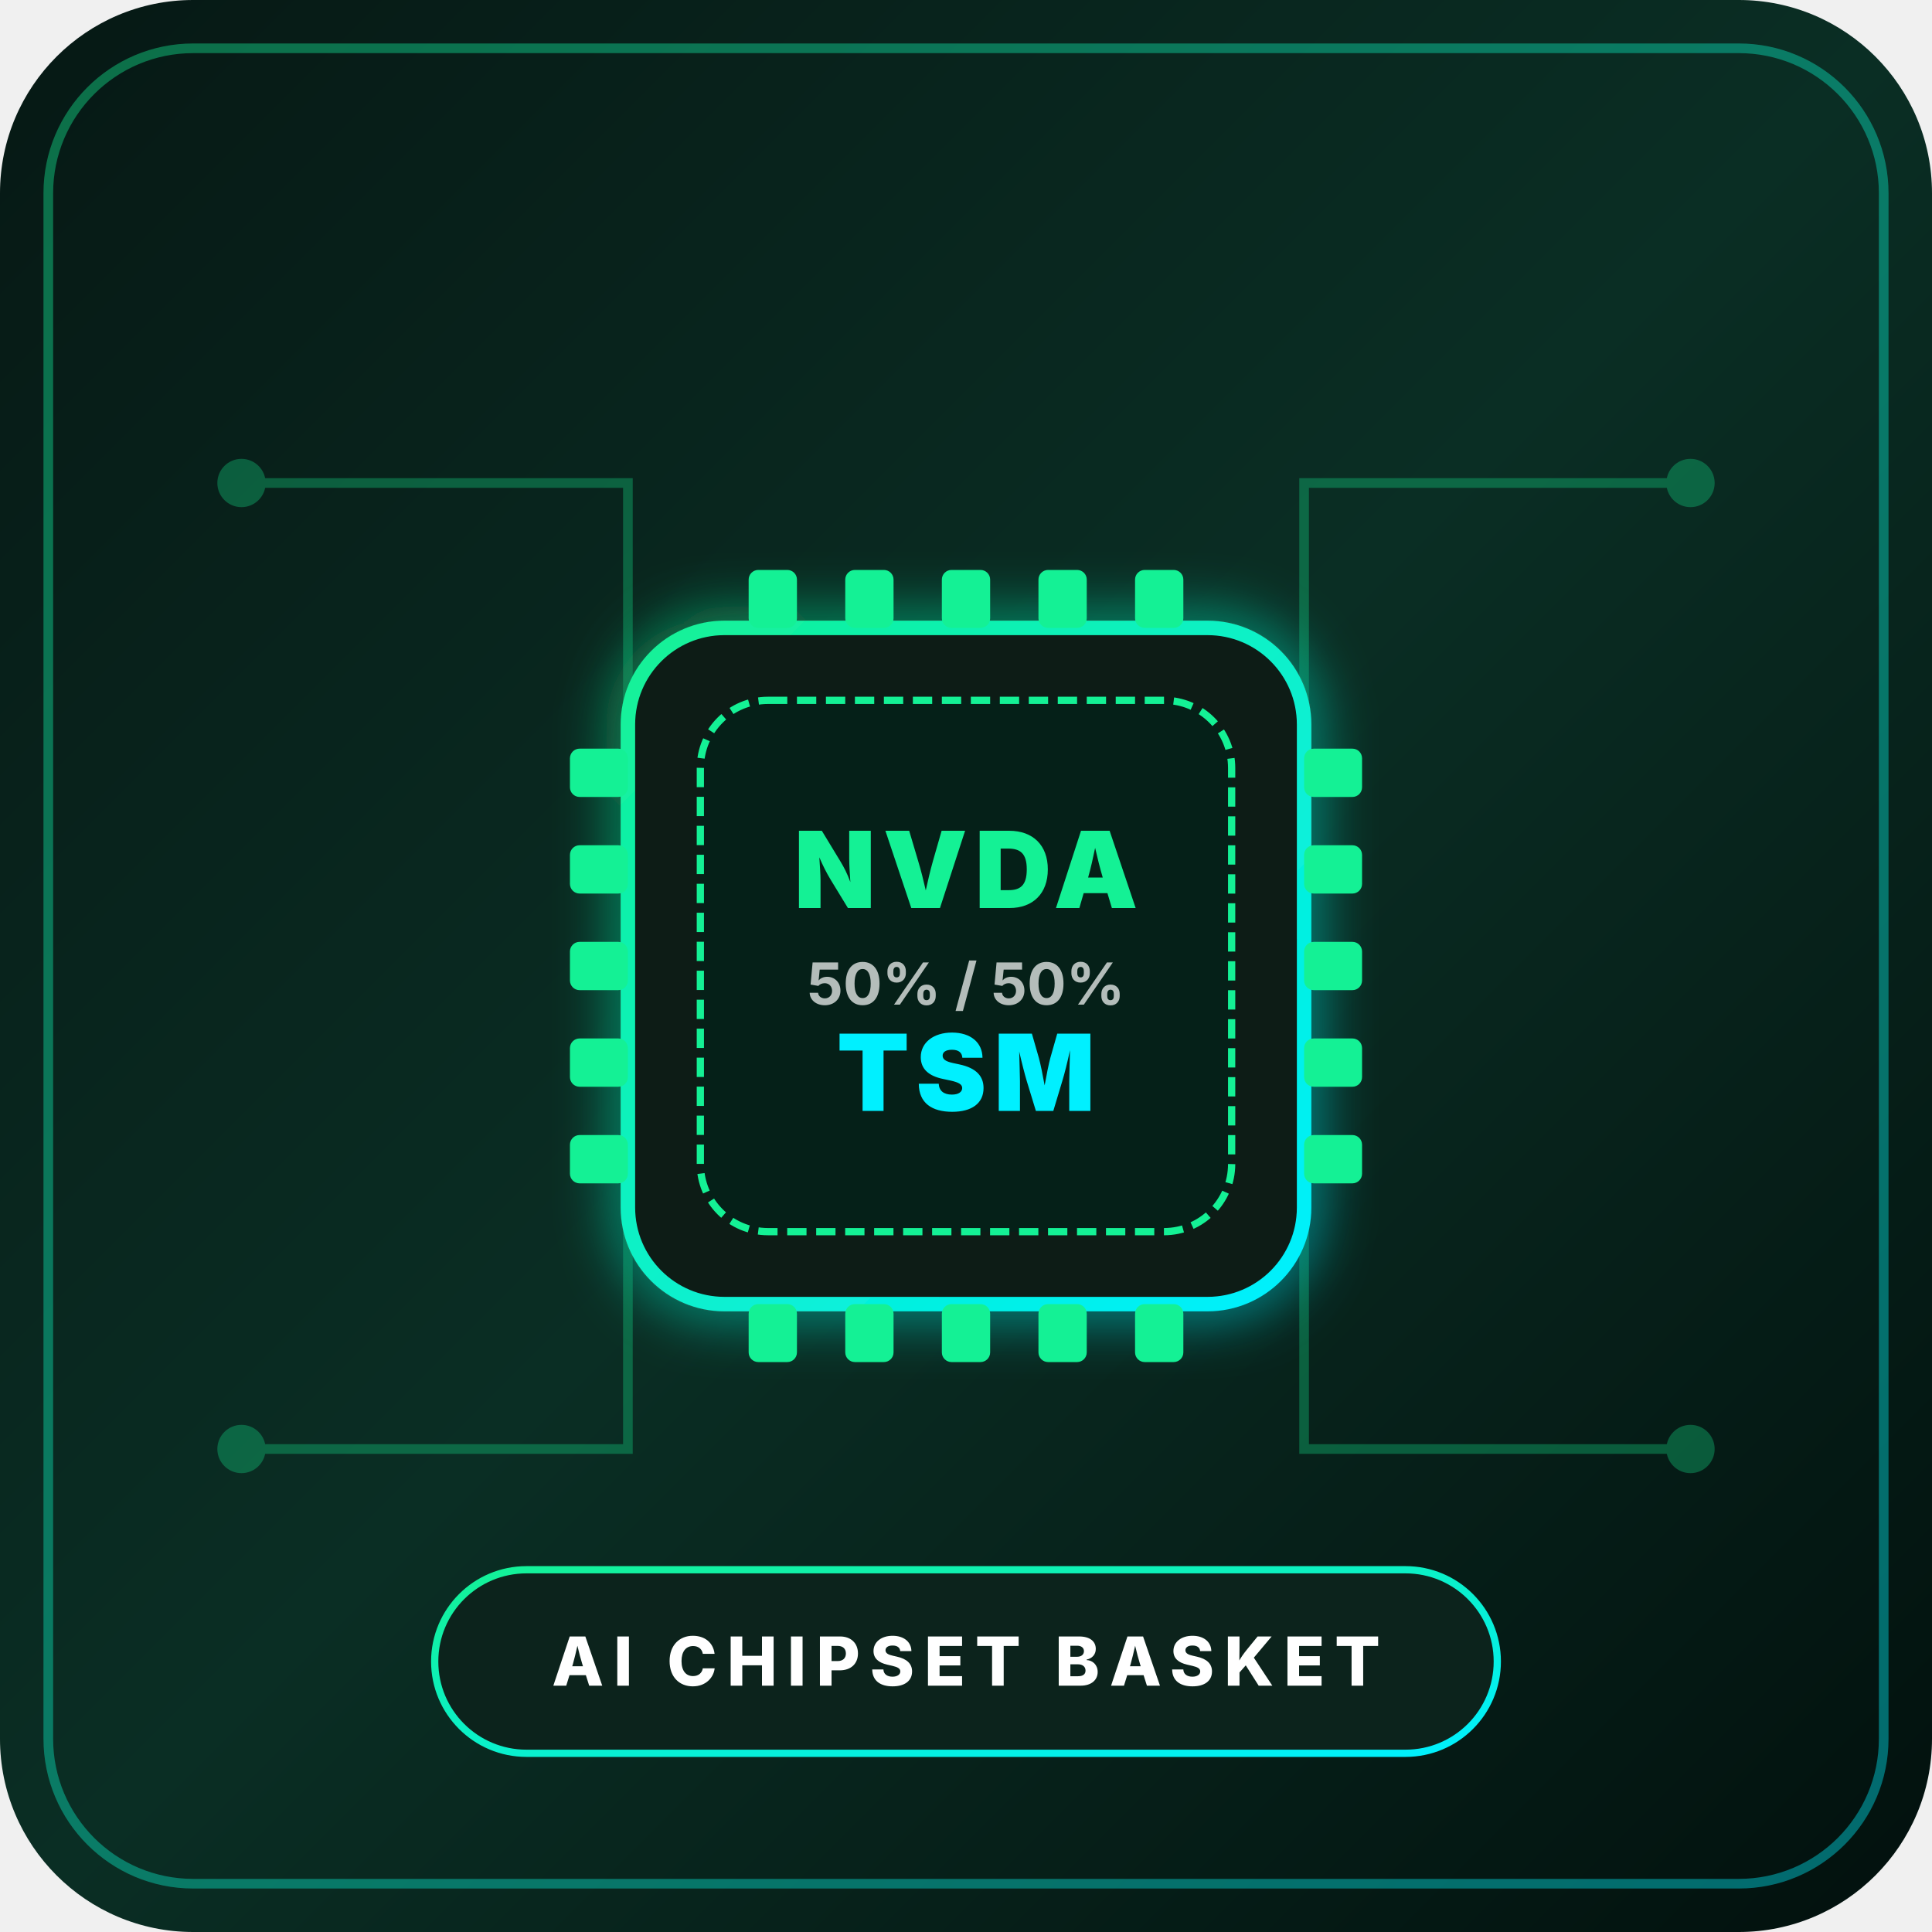
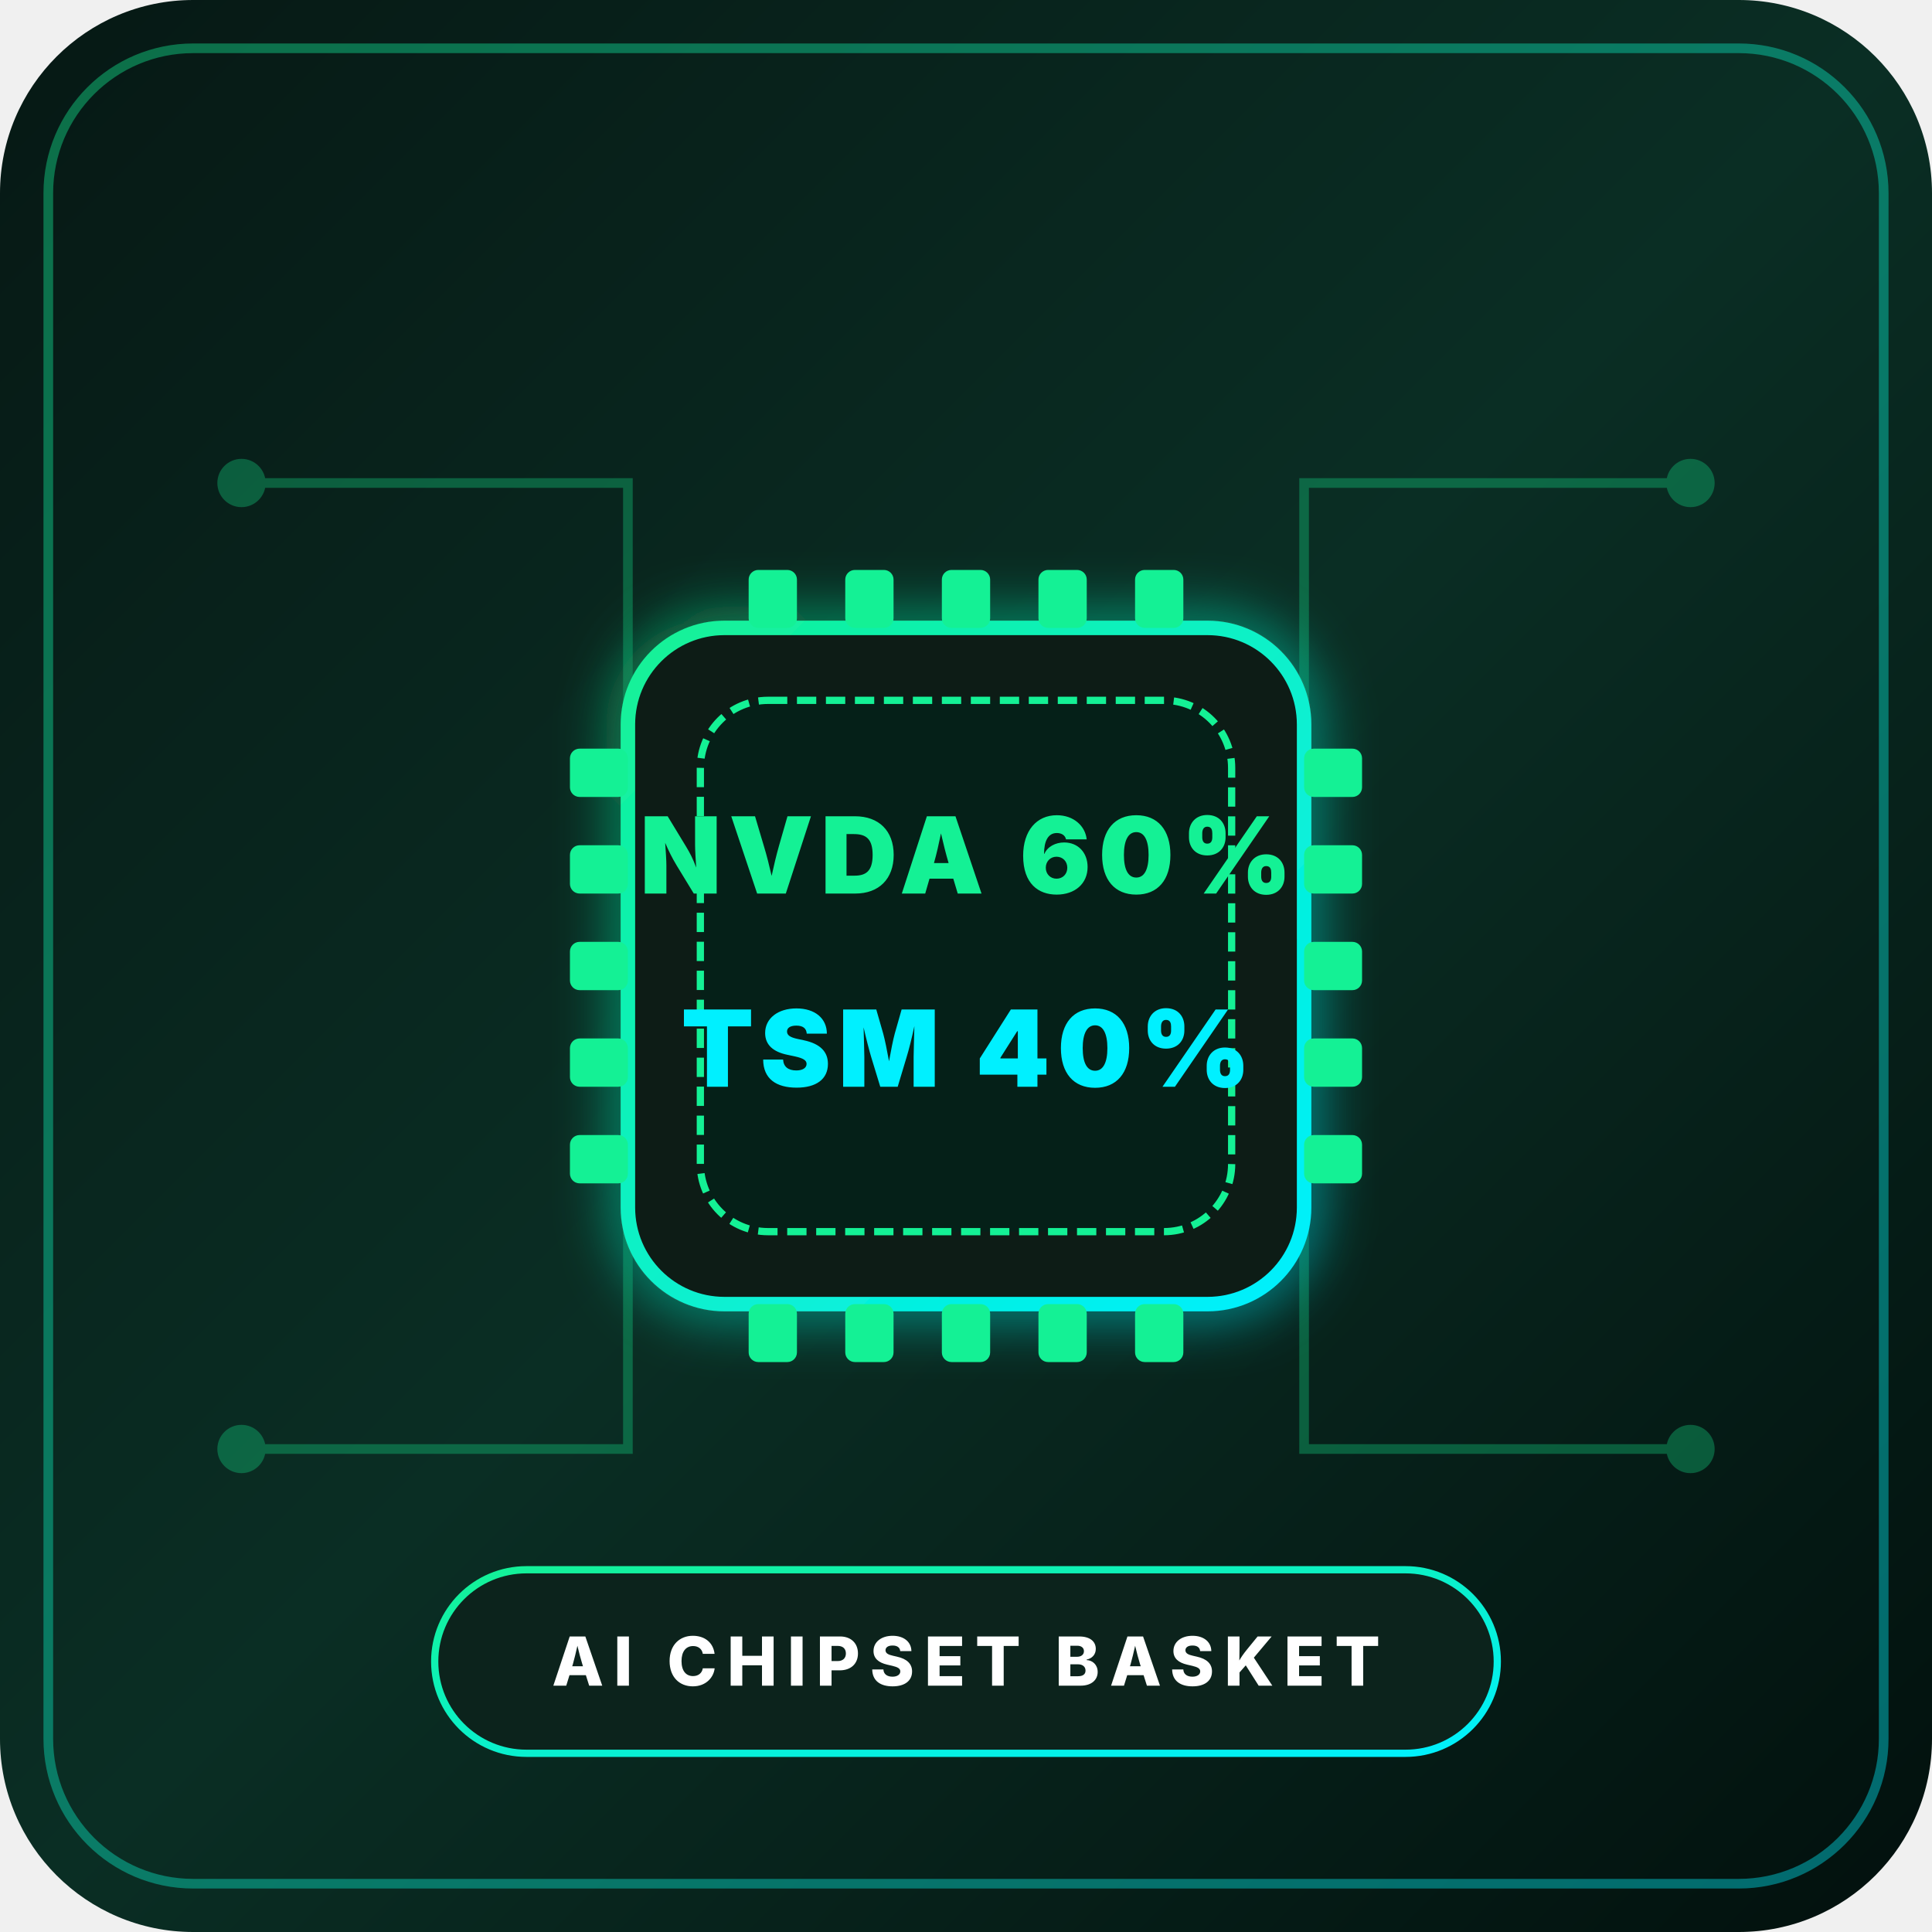
<svg xmlns="http://www.w3.org/2000/svg" viewBox="0 0 400 400" width="100%" height="100%">
  <defs>
    <linearGradient id="bgGrad" x1="0%" y1="0%" x2="100%" y2="100%">
      <stop offset="0%" stop-color="#061814" />
      <stop offset="50%" stop-color="#0a2e24" />
      <stop offset="100%" stop-color="#02100d" />
    </linearGradient>
    <linearGradient id="neonGreen" x1="0%" y1="0%" x2="100%" y2="100%">
      <stop offset="0%" stop-color="#14F195" />
      <stop offset="100%" stop-color="#00F0FF" />
    </linearGradient>
    <filter id="glow" x="-20%" y="-20%" width="140%" height="140%">
      <feGaussianBlur stdDeviation="6" result="blur" />
      <feComposite in="SourceGraphic" in2="blur" operator="over" />
    </filter>
  </defs>
  <rect width="400" height="400" rx="40" fill="url(#bgGrad)" />
  <rect x="10" y="10" width="380" height="380" rx="30" fill="none" stroke="url(#neonGreen)" stroke-width="2" opacity="0.4" />
  <g stroke="#14F195" stroke-width="2" opacity="0.3" fill="none">
    <path d="M 50 100 H 130 V 160" />
    <circle cx="50" cy="100" r="4" fill="#14F195" />
    <path d="M 350 100 H 270 V 160" />
    <circle cx="350" cy="100" r="4" fill="#14F195" />
    <path d="M 50 300 H 130 V 240" />
    <circle cx="50" cy="300" r="4" fill="#14F195" />
    <path d="M 350 300 H 270 V 240" />
    <circle cx="350" cy="300" r="4" fill="#14F195" />
  </g>
  <rect x="130" y="130" width="140" height="140" rx="20" fill="#0d1b17" stroke="url(#neonGreen)" stroke-width="3" filter="url(#glow)" />
  <rect x="145" y="145" width="110" height="110" rx="14" fill="#052018" stroke="#14F195" stroke-width="1.5" stroke-dasharray="4 2" />
  <g fill="#14F195">
    <rect x="155" y="118" width="10" height="12" rx="2" />
    <rect x="175" y="118" width="10" height="12" rx="2" />
    <rect x="195" y="118" width="10" height="12" rx="2" />
    <rect x="215" y="118" width="10" height="12" rx="2" />
    <rect x="235" y="118" width="10" height="12" rx="2" />
    <rect x="155" y="270" width="10" height="12" rx="2" />
    <rect x="175" y="270" width="10" height="12" rx="2" />
    <rect x="195" y="270" width="10" height="12" rx="2" />
    <rect x="215" y="270" width="10" height="12" rx="2" />
    <rect x="235" y="270" width="10" height="12" rx="2" />
    <rect x="118" y="155" width="12" height="10" rx="2" />
    <rect x="118" y="175" width="12" height="10" rx="2" />
    <rect x="118" y="195" width="12" height="10" rx="2" />
    <rect x="118" y="215" width="12" height="10" rx="2" />
    <rect x="118" y="235" width="12" height="10" rx="2" />
    <rect x="270" y="155" width="12" height="10" rx="2" />
    <rect x="270" y="175" width="12" height="10" rx="2" />
    <rect x="270" y="195" width="12" height="10" rx="2" />
    <rect x="270" y="215" width="12" height="10" rx="2" />
    <rect x="270" y="235" width="12" height="10" rx="2" />
  </g>
-   <text x="200" y="188" font-family="system-ui, -apple-system, sans-serif" font-weight="900" font-size="22" fill="#14F195" text-anchor="middle" letter-spacing="1.5">NVDA</text>
-   <text x="200" y="208" font-family="system-ui, -apple-system, sans-serif" font-weight="700" font-size="12" fill="#ffffff" text-anchor="middle" opacity="0.7">50% / 50%</text>
-   <text x="200" y="230" font-family="system-ui, -apple-system, sans-serif" font-weight="900" font-size="22" fill="#00F0FF" text-anchor="middle" letter-spacing="1.5">TSM</text>
+   <text x="200" y="185" font-family="system-ui, -apple-system, sans-serif" font-weight="900" font-size="22" fill="#14F195" text-anchor="middle" letter-spacing="1.5">NVDA 60%</text>
+   <text x="200" y="225" font-family="system-ui, -apple-system, sans-serif" font-weight="900" font-size="22" fill="#00F0FF" text-anchor="middle" letter-spacing="1.5">TSM 40%</text>
  <rect x="90" y="325" width="220" height="38" rx="19" fill="#0c231c" stroke="url(#neonGreen)" stroke-width="1.5" />
  <text x="200" y="349" font-family="system-ui, -apple-system, sans-serif" font-weight="800" font-size="14" fill="#ffffff" text-anchor="middle" letter-spacing="2">AI CHIPSET BASKET</text>
</svg>
